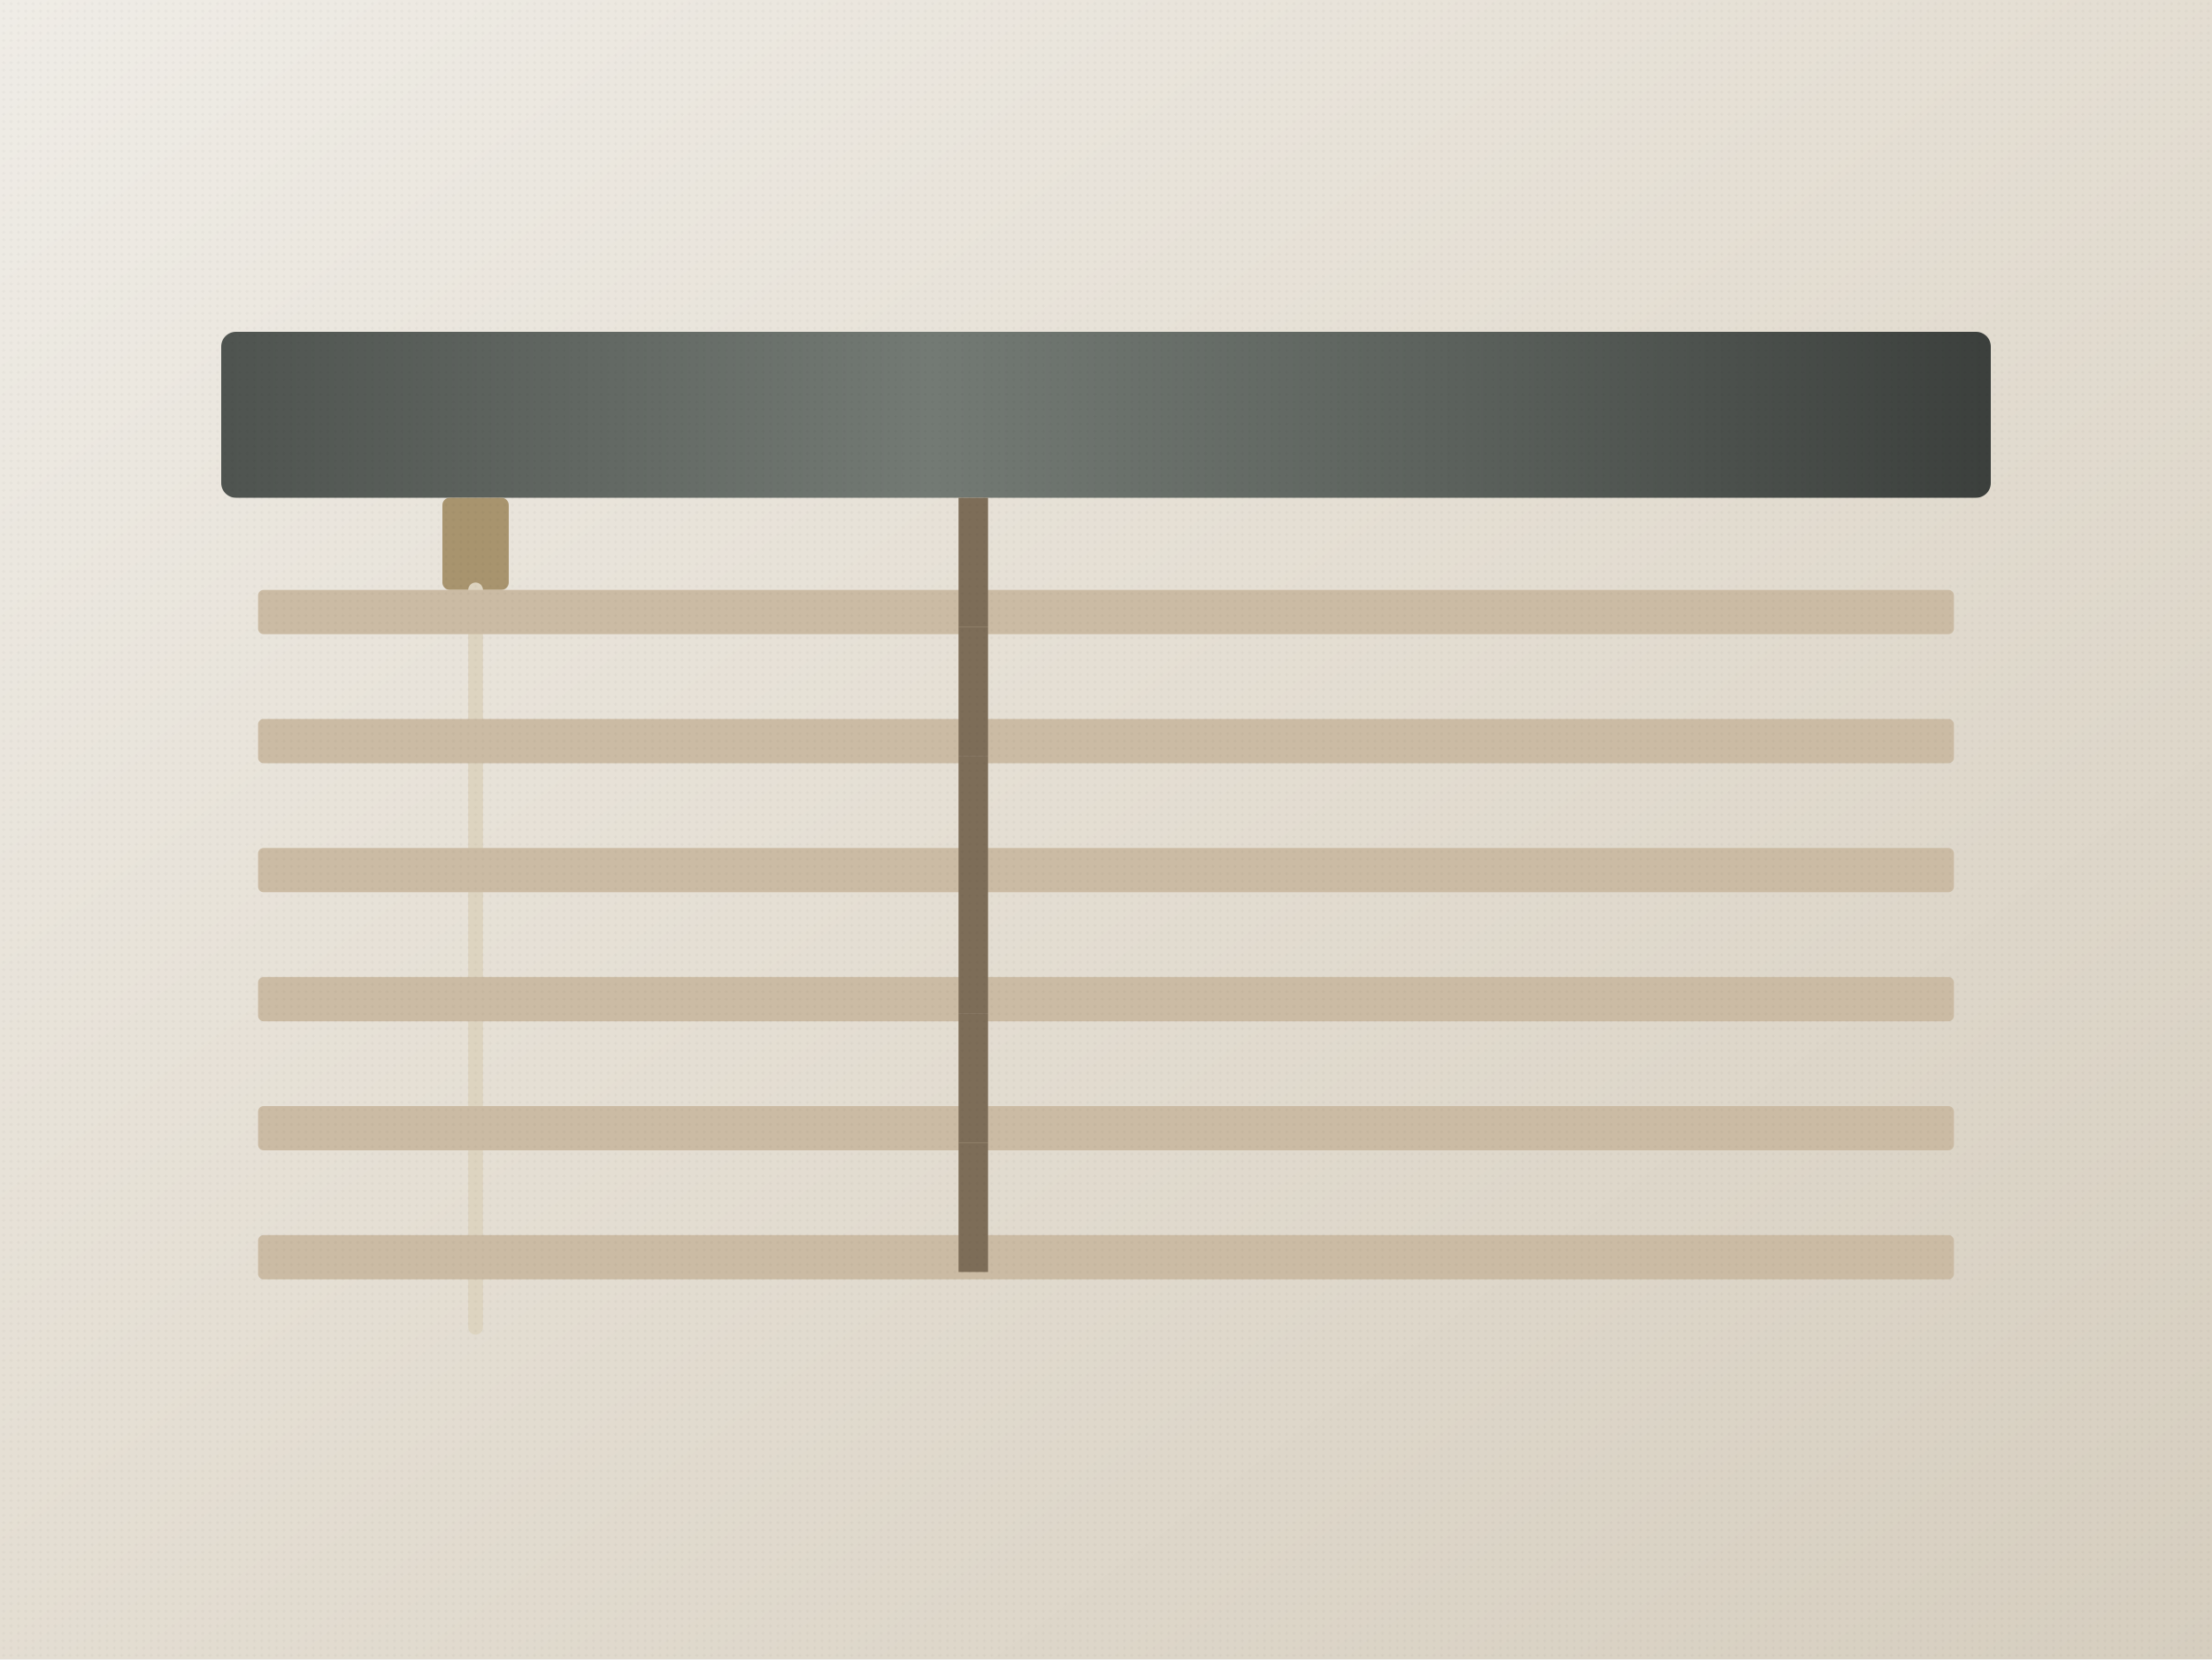
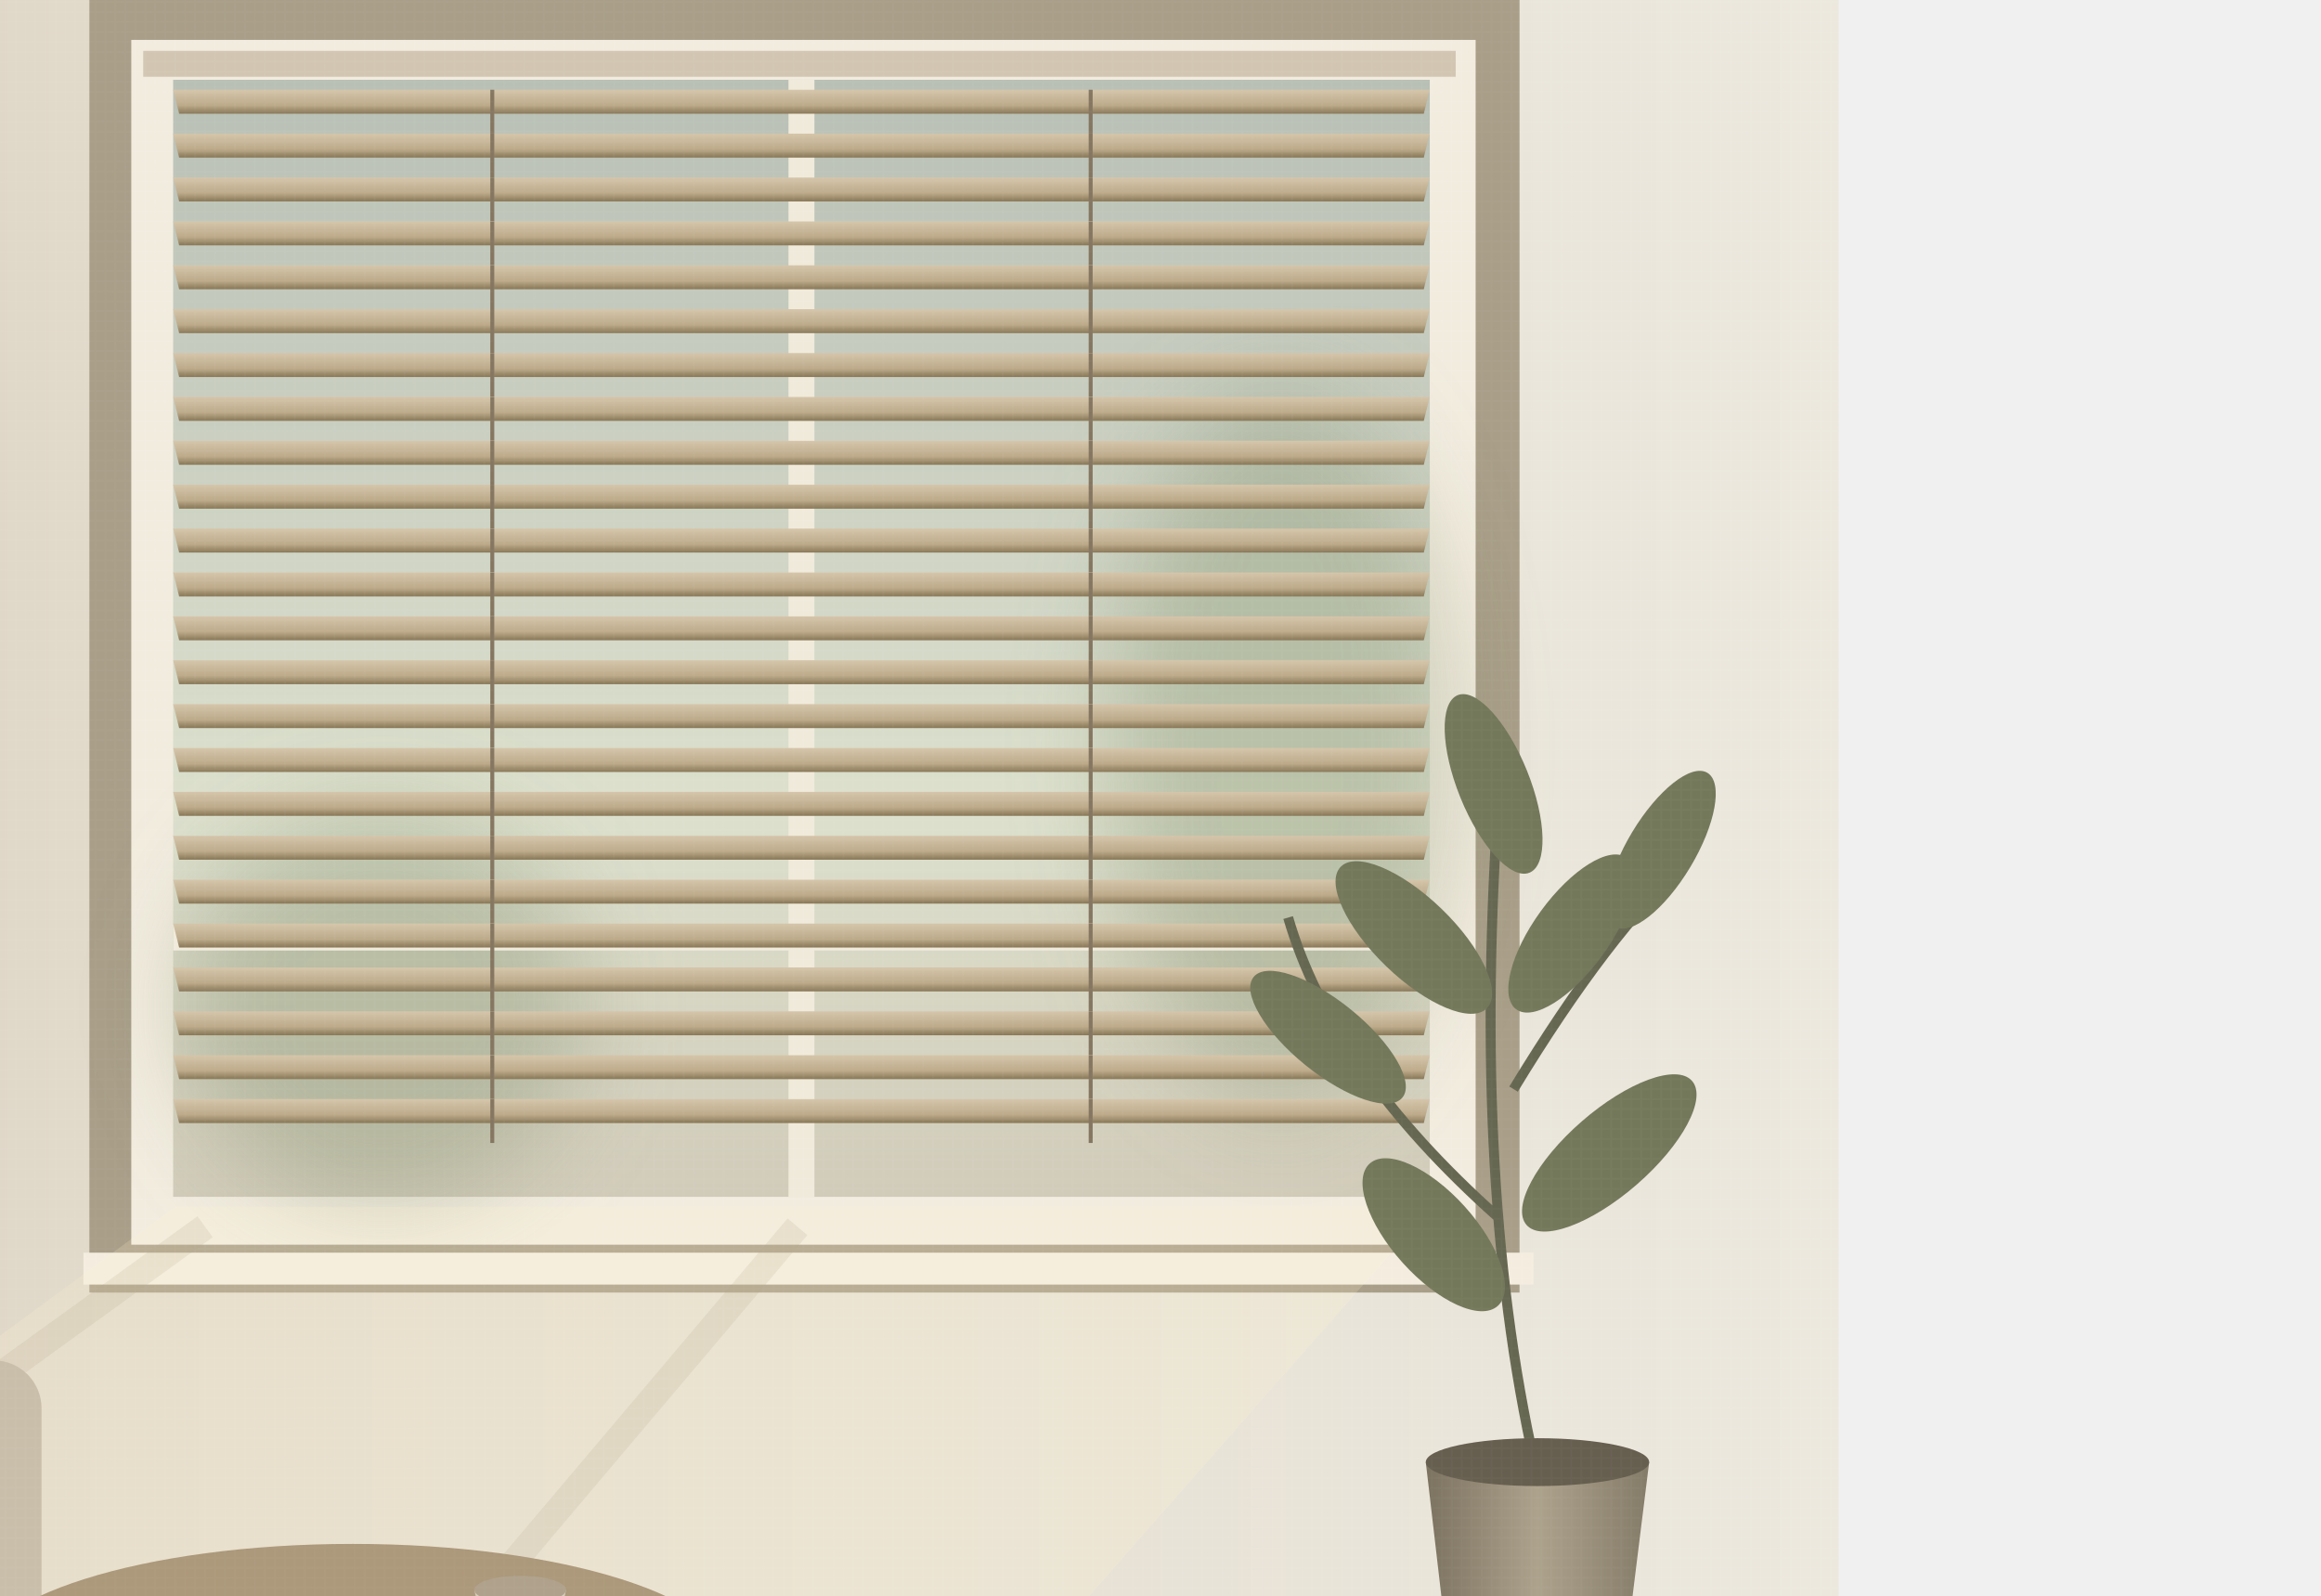
- <svg xmlns="http://www.w3.org/2000/svg" width="1200" height="900" viewBox="0 0 1200 900">
+ <svg xmlns="http://www.w3.org/2000/svg" width="1600" height="1100" viewBox="1020 45 480 800">
  <defs>
-     <linearGradient id="warmWall" x1="0%" y1="0%" x2="100%" y2="100%">
-       <stop offset="0%" stop-color="#EFECE6" />
-       <stop offset="45%" stop-color="#E5DFD4" />
-       <stop offset="100%" stop-color="#D6CEBF" />
+     <linearGradient id="wall">
+       <stop stop-color="#c1b7a7" />
+       <stop offset=".46" stop-color="#e2dacb" />
+       <stop offset="1" stop-color="#ece8de" />
    </linearGradient>
-     <linearGradient id="woodFloor" x1="0%" y1="0%" x2="0%" y2="100%">
-       <stop offset="0%" stop-color="#C2B29E" />
-       <stop offset="40%" stop-color="#B19F89" />
-       <stop offset="100%" stop-color="#9C8972" />
+     <linearGradient id="floor" x2="0" y2="1">
+       <stop stop-color="#afa08c" />
+       <stop offset="1" stop-color="#cabcaa" />
    </linearGradient>
-     <linearGradient id="windowLight" x1="0%" y1="0%" x2="100%" y2="100%">
-       <stop offset="0%" stop-color="#FDFCF7" stop-opacity="0.85" />
-       <stop offset="60%" stop-color="#F4EEDB" stop-opacity="0.45" />
-       <stop offset="100%" stop-color="#E8DEC8" stop-opacity="0.1" />
+     <linearGradient id="glass" x2="0" y2="1">
+       <stop stop-color="#b8bfb5" />
+       <stop offset=".65" stop-color="#dce0cd" />
+       <stop offset="1" stop-color="#d1cbb9" />
    </linearGradient>
-     <linearGradient id="sunbeam" x1="0%" y1="0%" x2="80%" y2="100%">
-       <stop offset="0%" stop-color="#FFFDF5" stop-opacity="0.32" />
-       <stop offset="60%" stop-color="#FFF8E7" stop-opacity="0.12" />
-       <stop offset="100%" stop-color="#FFF5D6" stop-opacity="0" />
+     <linearGradient id="linen">
+       <stop stop-color="#b8ac96" />
+       <stop offset=".55" stop-color="#d3c9b7" />
+       <stop offset="1" stop-color="#c6bba4" />
    </linearGradient>
-     <linearGradient id="steelMullion" x1="0%" y1="0%" x2="100%" y2="0%">
-       <stop offset="0%" stop-color="#2D312E" />
-       <stop offset="50%" stop-color="#3B403C" />
-       <stop offset="100%" stop-color="#242725" />
+     <linearGradient id="fold" x2="0" y2="1">
+       <stop stop-color="#c1b39b" />
+       <stop offset=".6" stop-color="#dfd4c0" />
+       <stop offset=".95" stop-color="#aa9b83" />
+       <stop offset="1" stop-color="#887c69" />
    </linearGradient>
-     <linearGradient id="softLinen" x1="0%" y1="0%" x2="100%" y2="0%">
-       <stop offset="0%" stop-color="#DFD8CB" />
-       <stop offset="50%" stop-color="#EDE7DC" />
-       <stop offset="100%" stop-color="#D8D0C1" />
+     <linearGradient id="slat" x2="0" y2="1">
+       <stop stop-color="#d5c5aa" />
+       <stop offset=".65" stop-color="#bcaa8a" />
+       <stop offset="1" stop-color="#887757" />
    </linearGradient>
-     <linearGradient id="darkLinen" x1="0%" y1="0%" x2="100%" y2="0%">
-       <stop offset="0%" stop-color="#565B54" />
-       <stop offset="50%" stop-color="#676D65" />
-       <stop offset="100%" stop-color="#4C504A" />
+     <linearGradient id="sofa" x2="0" y2="1">
+       <stop stop-color="#e0d9ca" />
+       <stop offset="1" stop-color="#b2a895" />
    </linearGradient>
-     <linearGradient id="sheerFabric" x1="0%" y1="0%" x2="0%" y2="100%">
-       <stop offset="0%" stop-color="#FAF8F2" stop-opacity="0.75" />
-       <stop offset="50%" stop-color="#F2EDE2" stop-opacity="0.6" />
-       <stop offset="100%" stop-color="#EBE3D3" stop-opacity="0.75" />
+     <linearGradient id="pot">
+       <stop stop-color="#7b715f" />
+       <stop offset=".5" stop-color="#ada28c" />
+       <stop offset="1" stop-color="#847b68" />
    </linearGradient>
-     <filter id="softBlur" x="-20%" y="-20%" width="140%" height="140%">
-       <feGaussianBlur stdDeviation="16" />
+     <filter id="blur">
+       <feGaussianBlur stdDeviation="24" />
    </filter>
-     <filter id="deepBlur" x="-30%" y="-30%" width="160%" height="160%">
-       <feGaussianBlur stdDeviation="32" />
+     <filter id="shadow">
+       <feGaussianBlur stdDeviation="10" />
    </filter>
-     <filter id="gentleShadow" x="-10%" y="-10%" width="120%" height="120%">
-       <feDropShadow dx="0" dy="8" stdDeviation="12" flood-color="#1D211F" flood-opacity="0.12" />
-     </filter>
-     <pattern id="weavePattern" width="6" height="6" patternUnits="userSpaceOnUse">
-       <path d="M0 3h6 M3 0v6" stroke="#9C9281" stroke-width="0.75" stroke-opacity="0.18" />
+     <pattern id="grain" width="5" height="5" patternUnits="userSpaceOnUse">
+       <path d="M0 1h5M1 0v5" stroke="#fff" stroke-opacity=".035" stroke-width=".7" />
    </pattern>
-     <pattern id="microGrain" width="4" height="4" patternUnits="userSpaceOnUse">
-       <circle cx="2" cy="2" r="0.8" fill="#1D211F" fill-opacity="0.03" />
-     </pattern>
-     <linearGradient id="metalBrushed" x1="0%" y1="0%" x2="100%" y2="0%">
-       <stop offset="0%" stop-color="#4F5450" />
-       <stop offset="40%" stop-color="#737A74" />
-       <stop offset="70%" stop-color="#5B615C" />
-       <stop offset="100%" stop-color="#3C403D" />
-     </linearGradient>
  </defs>
-   <rect width="1200" height="900" fill="url(#warmWall)" />
-   <rect x="120" y="180" width="960" height="90" rx="8" fill="url(#metalBrushed)" />
-   <rect x="240" y="270" width="36" height="50" rx="4" fill="#A8946E" />
-   <line x1="258" y1="320" x2="258" y2="720" stroke="#DDD4C0" stroke-width="8" stroke-linecap="round" />
-   <rect x="140" y="320" width="920" height="24" rx="3" fill="#CBBBA4" />
-   <rect x="520" y="270" width="16" height="70" fill="#7D6D58" />
-   <rect x="140" y="390" width="920" height="24" rx="3" fill="#CBBBA4" />
-   <rect x="520" y="340" width="16" height="70" fill="#7D6D58" />
-   <rect x="140" y="460" width="920" height="24" rx="3" fill="#CBBBA4" />
-   <rect x="520" y="410" width="16" height="70" fill="#7D6D58" />
-   <rect x="140" y="530" width="920" height="24" rx="3" fill="#CBBBA4" />
-   <rect x="520" y="480" width="16" height="70" fill="#7D6D58" />
-   <rect x="140" y="600" width="920" height="24" rx="3" fill="#CBBBA4" />
-   <rect x="520" y="550" width="16" height="70" fill="#7D6D58" />
-   <rect x="140" y="670" width="920" height="24" rx="3" fill="#CBBBA4" />
-   <rect x="520" y="620" width="16" height="70" fill="#7D6D58" />
-   <rect width="1200" height="900" fill="url(#microGrain)" />
+   <path fill="url(#wall)" d="M0 0h1600v1100H0z" />
+   <path d="M0 850h1600v250H0z" fill="url(#floor)" />
+   <path d="M0 848h1600" stroke="#948a78" stroke-width="3" />
+   <path d="M180 850L40 1100m400-250-20 250m280-250 80 250m180-250 180 250m80-250 280 250" stroke="#93806b" stroke-opacity=".25" />
+   <path d="M723 43h717v650H723z" fill="#a99e88" />
+   <path d="M744 65h674v604H744z" fill="#f2ecdf" />
+   <path d="M765 85h630v560H765z" fill="url(#glass)" />
+   <g opacity=".3" filter="url(#blur)" fill="#6e7e58">
+     <ellipse cx="1320" cy="420" rx="85" ry="180" />
+     <ellipse cx="870" cy="550" rx="100" ry="100" />
+   </g>
+   <path d="M1080 85v560M765 515h630" stroke="#f0eadb" stroke-width="13" />
+   <path d="M765 90h630l-3 12H768z" fill="url(#slat)" />
+   <path d="M925 90v22m300-22v22" stroke="#857661" stroke-width="2" />
+   <path d="M765 112h630l-3 12H768z" fill="url(#slat)" />
+   <path d="M925 112v22m300-22v22" stroke="#857661" stroke-width="2" />
+   <path d="M765 134h630l-3 12H768z" fill="url(#slat)" />
+   <path d="M925 134v22m300-22v22" stroke="#857661" stroke-width="2" />
+   <path d="M765 156h630l-3 12H768z" fill="url(#slat)" />
+   <path d="M925 156v22m300-22v22" stroke="#857661" stroke-width="2" />
+   <path d="M765 178h630l-3 12H768z" fill="url(#slat)" />
+   <path d="M925 178v22m300-22v22" stroke="#857661" stroke-width="2" />
+   <path d="M765 200h630l-3 12H768z" fill="url(#slat)" />
+   <path d="M925 200v22m300-22v22" stroke="#857661" stroke-width="2" />
+   <path d="M765 222h630l-3 12H768z" fill="url(#slat)" />
+   <path d="M925 222v22m300-22v22" stroke="#857661" stroke-width="2" />
+   <path d="M765 244h630l-3 12H768z" fill="url(#slat)" />
+   <path d="M925 244v22m300-22v22" stroke="#857661" stroke-width="2" />
+   <path d="M765 266h630l-3 12H768z" fill="url(#slat)" />
+   <path d="M925 266v22m300-22v22" stroke="#857661" stroke-width="2" />
+   <path d="M765 288h630l-3 12H768z" fill="url(#slat)" />
+   <path d="M925 288v22m300-22v22" stroke="#857661" stroke-width="2" />
+   <path d="M765 310h630l-3 12H768z" fill="url(#slat)" />
+   <path d="M925 310v22m300-22v22" stroke="#857661" stroke-width="2" />
+   <path d="M765 332h630l-3 12H768z" fill="url(#slat)" />
+   <path d="M925 332v22m300-22v22" stroke="#857661" stroke-width="2" />
+   <path d="M765 354h630l-3 12H768z" fill="url(#slat)" />
+   <path d="M925 354v22m300-22v22" stroke="#857661" stroke-width="2" />
+   <path d="M765 376h630l-3 12H768z" fill="url(#slat)" />
+   <path d="M925 376v22m300-22v22" stroke="#857661" stroke-width="2" />
+   <path d="M765 398h630l-3 12H768z" fill="url(#slat)" />
+   <path d="M925 398v22m300-22v22" stroke="#857661" stroke-width="2" />
+   <path d="M765 420h630l-3 12H768z" fill="url(#slat)" />
+   <path d="M925 420v22m300-22v22" stroke="#857661" stroke-width="2" />
+   <path d="M765 442h630l-3 12H768z" fill="url(#slat)" />
+   <path d="M925 442v22m300-22v22" stroke="#857661" stroke-width="2" />
+   <path d="M765 464h630l-3 12H768z" fill="url(#slat)" />
+   <path d="M925 464v22m300-22v22" stroke="#857661" stroke-width="2" />
+   <path d="M765 486h630l-3 12H768z" fill="url(#slat)" />
+   <path d="M925 486v22m300-22v22" stroke="#857661" stroke-width="2" />
+   <path d="M765 508h630l-3 12H768z" fill="url(#slat)" />
+   <path d="M925 508v22m300-22v22" stroke="#857661" stroke-width="2" />
+   <path d="M765 530h630l-3 12H768z" fill="url(#slat)" />
+   <path d="M925 530v22m300-22v22" stroke="#857661" stroke-width="2" />
+   <path d="M765 552h630l-3 12H768z" fill="url(#slat)" />
+   <path d="M925 552v22m300-22v22" stroke="#857661" stroke-width="2" />
+   <path d="M765 574h630l-3 12H768z" fill="url(#slat)" />
+   <path d="M925 574v22m300-22v22" stroke="#857661" stroke-width="2" />
+   <path d="M765 596h630l-3 12H768z" fill="url(#slat)" />
+   <path d="M925 596v22m300-22v22" stroke="#857661" stroke-width="2" />
+   <path d="M750 77h658" stroke="#d2c6b2" stroke-width="13" />
+   <path d="M720 681h727" stroke="#f4eddf" stroke-width="16" />
+   <path d="M766 650l-340 250h750l220-250" fill="#fff5ce" opacity=".18" />
+   <path d="M1078 660L875 900m-94-240L449 900" stroke="#b0a48b" stroke-width="13" opacity=".18" />
+   <ellipse cx="520" cy="950" rx="540" ry="55" fill="#746956" opacity=".18" filter="url(#shadow)" />
+   <path d="M15 877l930-15 278 238H0z" fill="#b5a995" />
+   <path d="M40 897l890-15 200 198H0" fill="none" stroke="#dbcfbc" stroke-width="2" opacity=".6" />
+   <rect x="63" y="658" width="601" height="214" rx="35" fill="#b4a995" />
+   <rect x="79" y="641" width="279" height="165" rx="28" fill="url(#sofa)" />
+   <rect x="363" y="641" width="279" height="165" rx="28" fill="url(#sofa)" />
+   <path d="M45 778q0-30 35-30h565q37 0 37 30v119H45z" fill="url(#sofa)" />
+   <path d="M60 897h607v31H60z" fill="#a69a86" />
+   <rect x="31" y="727" width="82" height="176" rx="24" fill="#c9beaa" />
+   <rect x="617" y="727" width="82" height="176" rx="24" fill="#c9beaa" />
+   <path d="M105 923v22m532-22v22" stroke="#554e41" stroke-width="11" />
+   <path d="M136 674q50-25 107-8l-9 112q-60 12-109-4z" fill="#a59981" />
+   <path d="M466 670q54-18 111 8l-8 104-116-3z" fill="#d6cbb7" />
+   <ellipse cx="858" cy="1015" rx="200" ry="27" fill="#756750" opacity=".18" filter="url(#shadow)" />
+   <path d="M721 884l-16 142m285-142 15 142" stroke="#5c513e" stroke-width="15" />
+   <ellipse cx="855" cy="887" rx="190" ry="62" fill="#817056" />
+   <ellipse cx="855" cy="879" rx="190" ry="60" fill="#ac987a" />
+   <path d="M786 859l83-13 50 15-85 15z" fill="#ded6c6" />
+   <path d="M786 859v8l48 17 85-16v-7l-85 15z" fill="#bdb19b" />
+   <ellipse cx="939" cy="864" rx="25" ry="8" fill="#6b5e4b" />
+   <path d="M916 842l5 23q18 9 36 0l5-23z" fill="#d7cdbb" />
+   <ellipse cx="939" cy="842" rx="23" ry="7" fill="#afa18b" />
+   <path d="M1450 789q-35-145-20-352m-1 218q-83-74-105-150m113 86q48-79 87-114" stroke="#666751" stroke-width="5" fill="none" />
+   <g fill="#73785a">
+     <ellipse cx="1427" cy="438" rx="18" ry="48" transform="rotate(-22 1427 438)" />
+     <ellipse cx="1387" cy="515" rx="20" ry="51" transform="rotate(-46 1387 515)" />
+     <ellipse cx="1466" cy="513" rx="19" ry="47" transform="rotate(36 1466 513)" />
+     <ellipse cx="1344" cy="565" rx="18" ry="48" transform="rotate(-51 1344 565)" />
+     <ellipse cx="1485" cy="623" rx="21" ry="55" transform="rotate(49 1485 623)" />
+     <ellipse cx="1397" cy="664" rx="21" ry="48" transform="rotate(-42 1397 664)" />
+     <ellipse cx="1511" cy="471" rx="17" ry="45" transform="rotate(31 1511 471)" />
+   </g>
+   <path d="M1393 778h112l-16 129q-42 18-81 0z" fill="url(#pot)" />
+   <ellipse cx="1449" cy="778" rx="56" ry="12" fill="#665e4f" />
+   <path d="M270 151h235v310H270z" fill="#b3a68e" />
+   <path d="M279 160h217v292H279z" fill="#dfd5c1" />
+   <path d="M317 402V271a70 70 0 01140 0v131z" fill="#b4a58d" />
+   <path d="M361 402V295a48 48 0 0196 0v107z" fill="#cbbca1" />
+   <path d="M0 0h1600v1100H0z" fill="url(#grain)" />
</svg>
